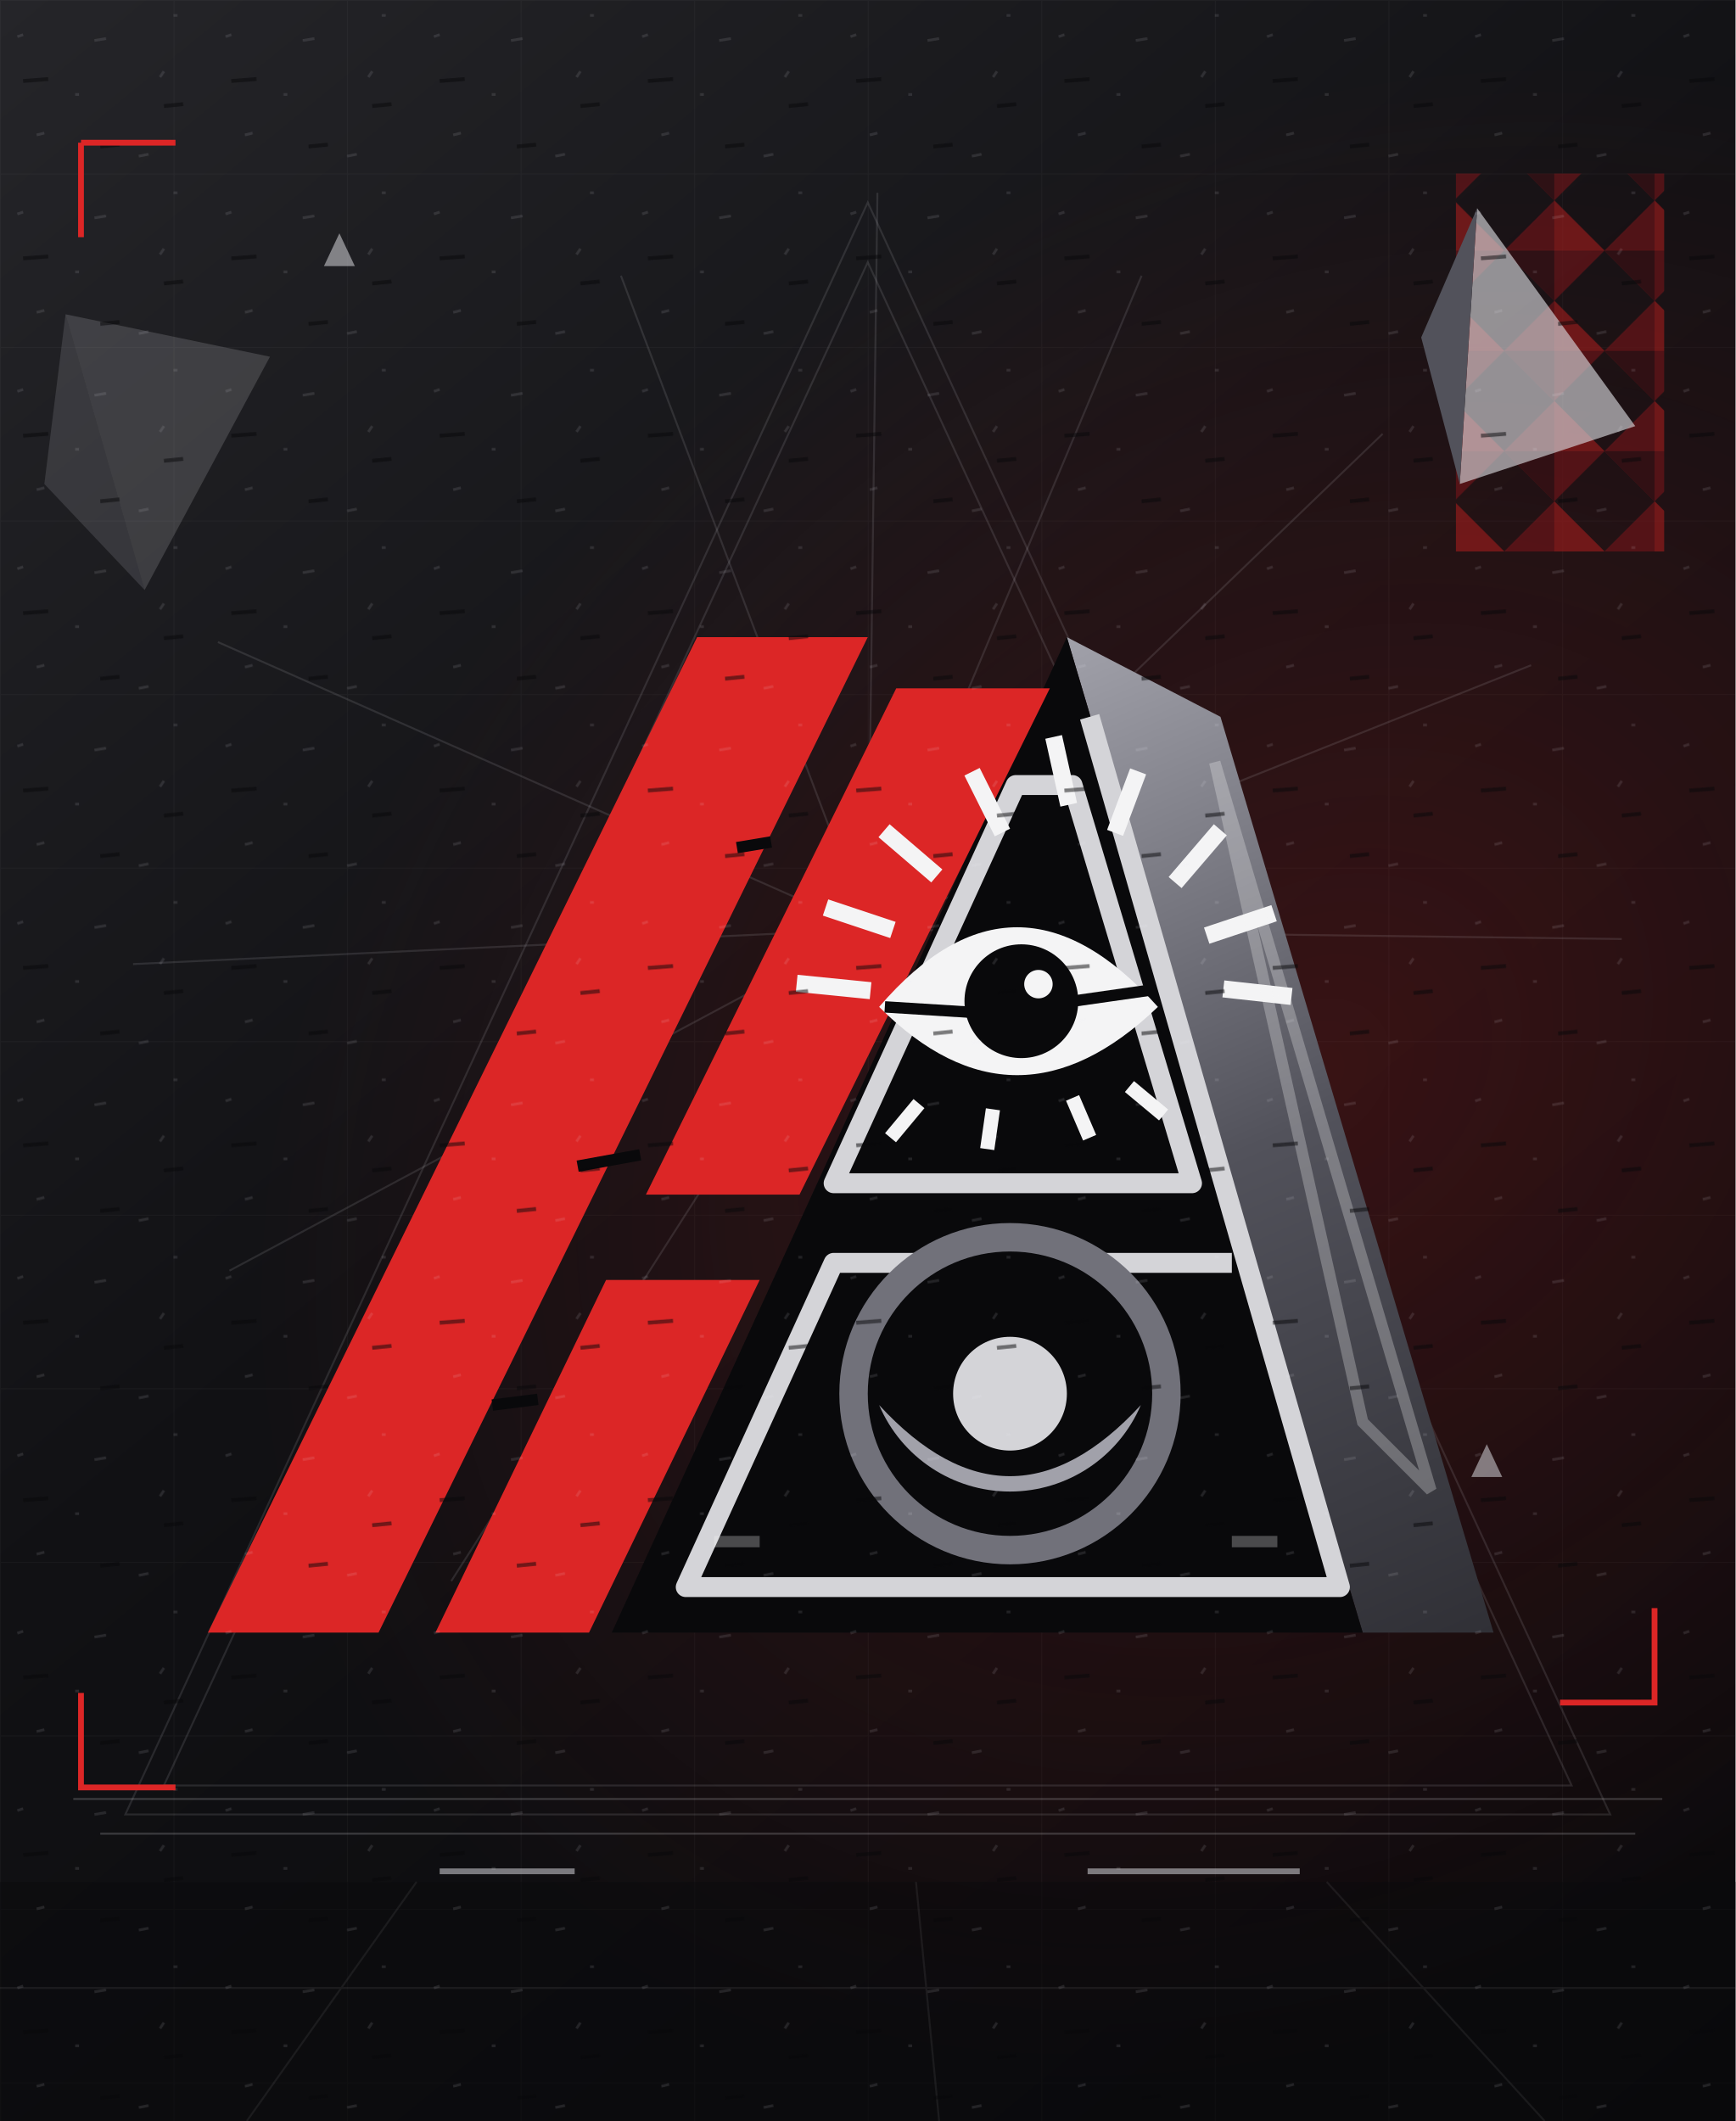
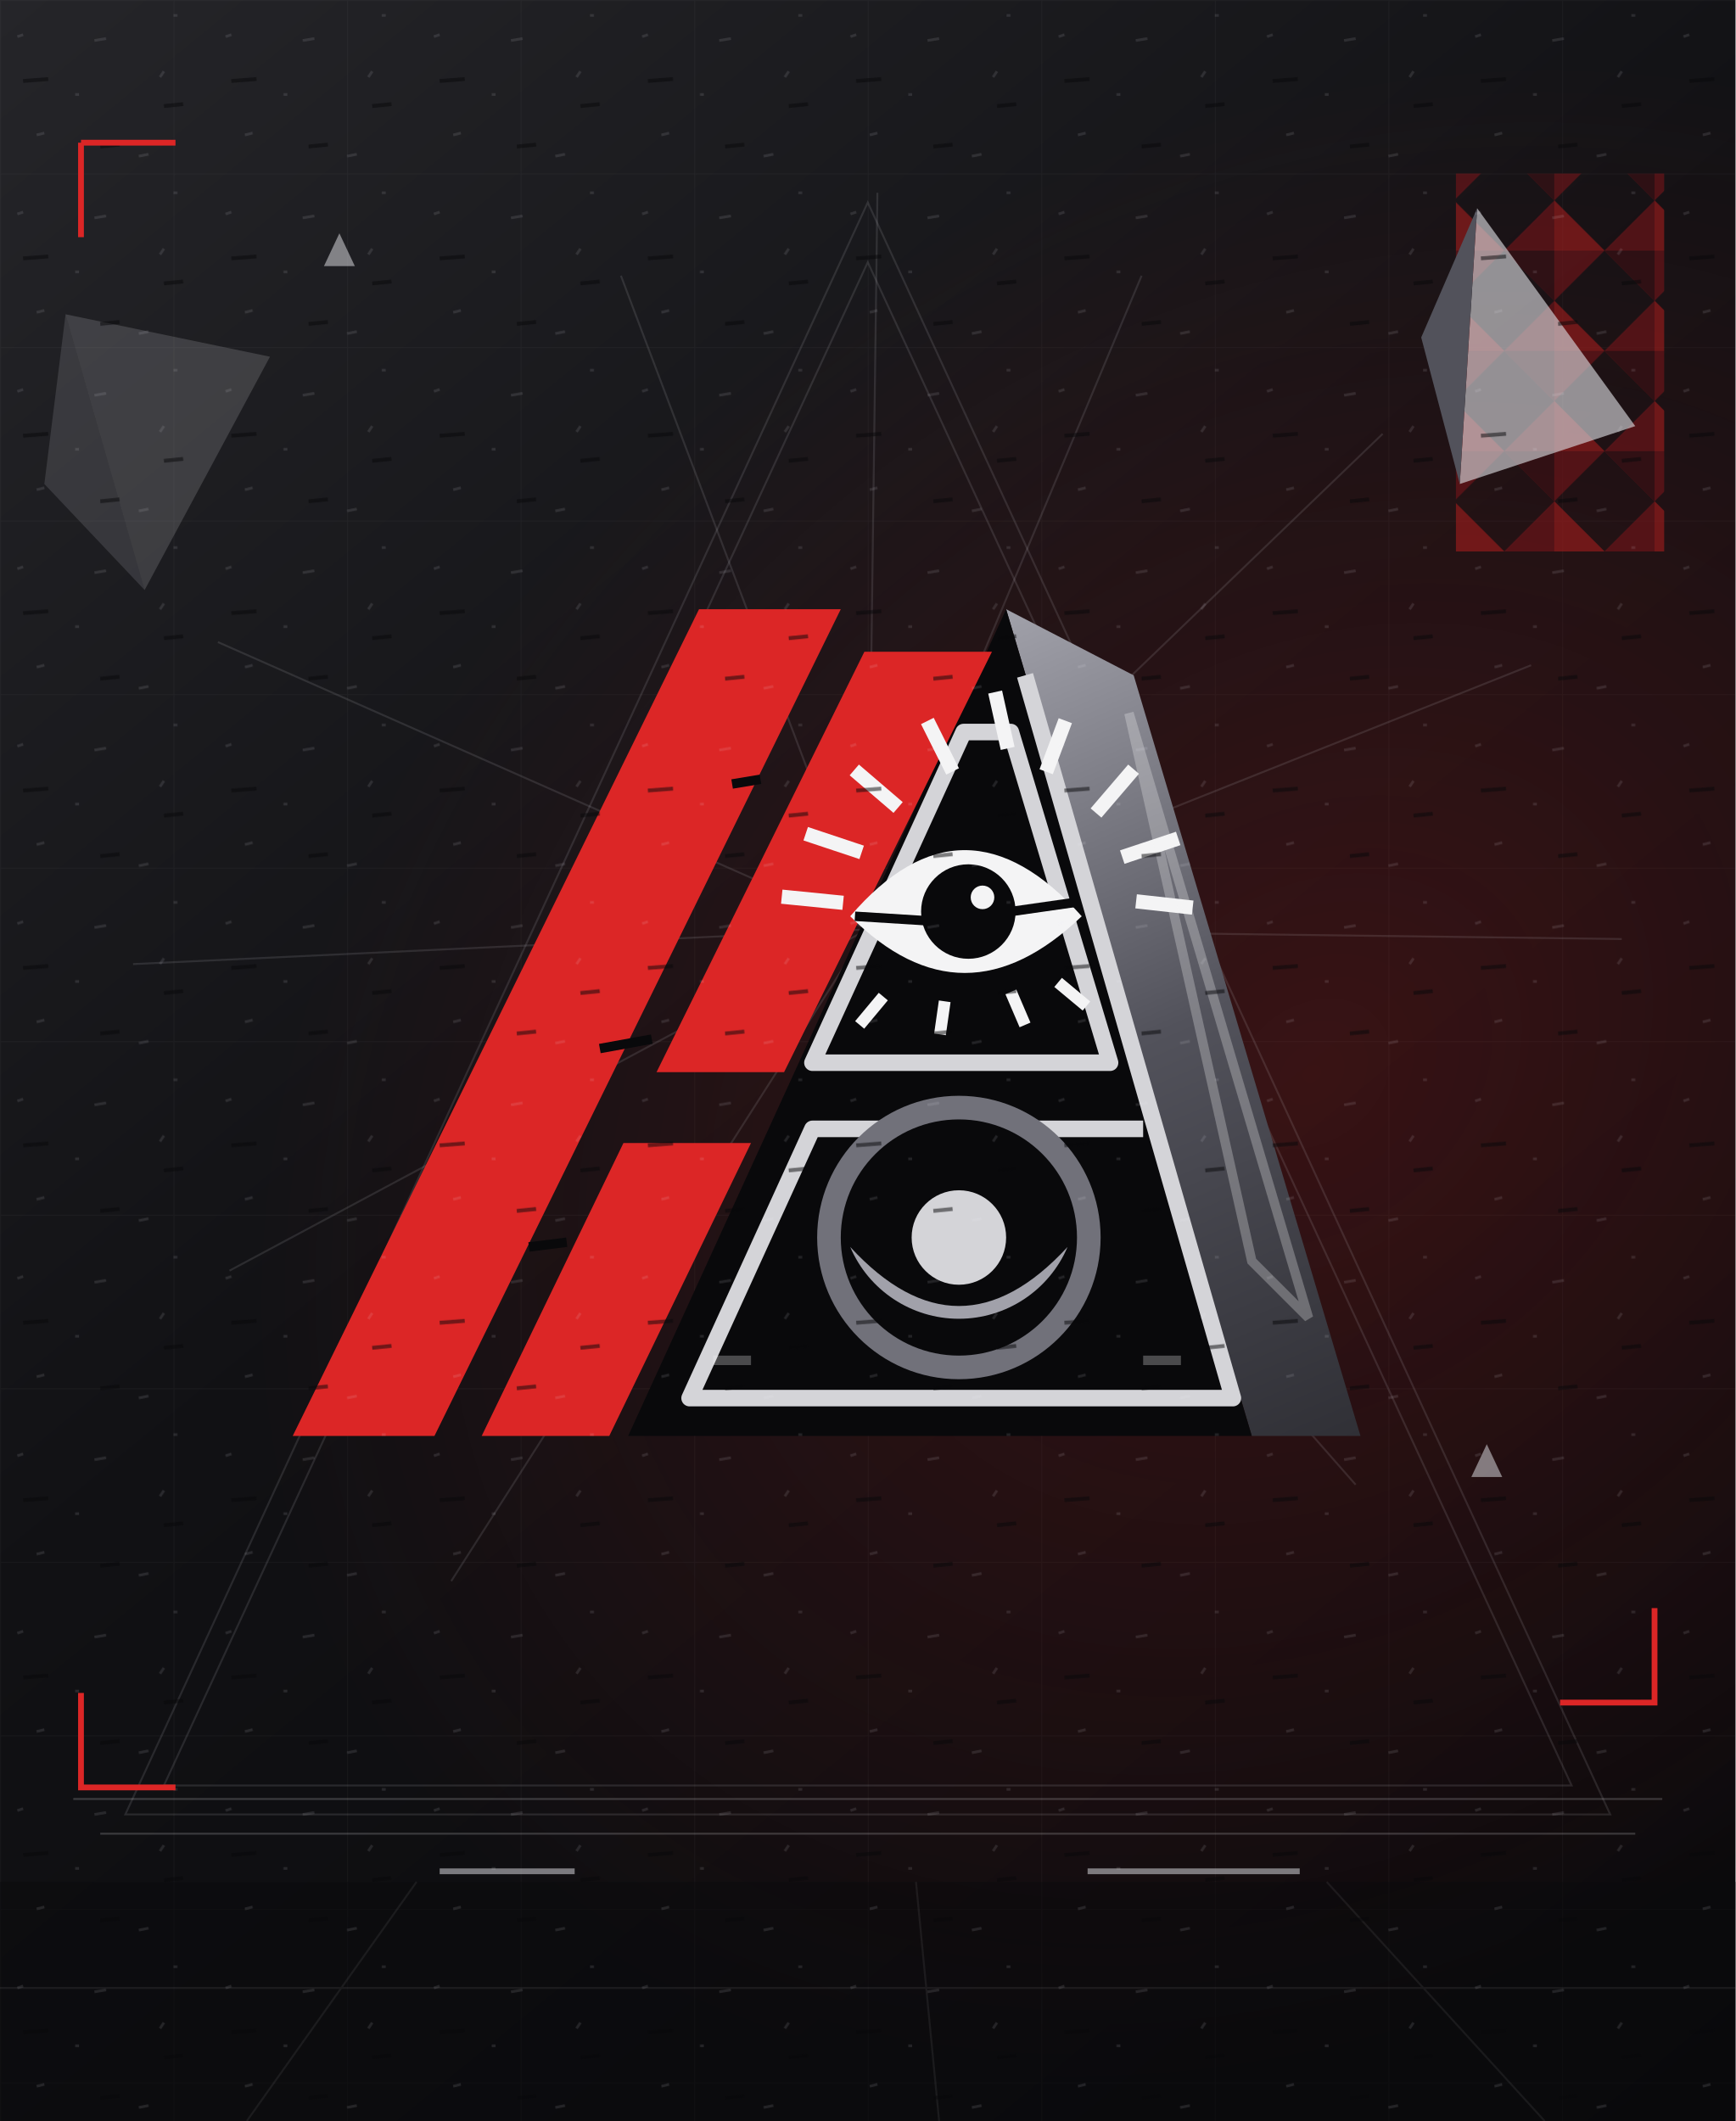
<svg xmlns="http://www.w3.org/2000/svg" width="900" height="1100" viewBox="0 0 900 1100" fill="none">
  <defs>
    <linearGradient id="wall" x1="0" y1="0" x2="900" y2="1100" gradientUnits="userSpaceOnUse">
      <stop stop-color="#252529" />
      <stop offset=".45" stop-color="#111114" />
      <stop offset="1" stop-color="#09090b" />
    </linearGradient>
    <radialGradient id="red-haze" cx="0" cy="0" r="1" gradientTransform="translate(680 555) rotate(140) scale(600 470)" gradientUnits="userSpaceOnUse">
      <stop stop-color="#991b1b" stop-opacity=".3" />
      <stop offset="1" stop-color="#991b1b" stop-opacity="0" />
    </radialGradient>
    <linearGradient id="steel" x1="155" y1="31" x2="230" y2="206" gradientUnits="userSpaceOnUse">
      <stop stop-color="#a1a1aa" />
      <stop offset=".5" stop-color="#52525b" />
      <stop offset="1" stop-color="#303036" />
    </linearGradient>
    <pattern id="wall-grid" width="90" height="90" patternUnits="userSpaceOnUse">
      <path d="M90 0H0v90" stroke="#f4f4f5" stroke-opacity=".035" />
    </pattern>
    <pattern id="stencil-grain" width="108" height="92" patternUnits="userSpaceOnUse">
      <path d="m9 19 3-1m37 3 6-1m28 20 2-3M19 70l4-1m49 12 5-1M90 8h2M39 49h2" stroke="#f4f4f5" stroke-opacity=".11" stroke-width="1.4" />
      <path d="m12 42 13-1m27 35 10-1m23-20 10-1" stroke="#09090b" stroke-opacity=".5" stroke-width="2" />
    </pattern>
    <pattern id="relief" width="52" height="52" patternUnits="userSpaceOnUse">
      <path d="m26 0 26 26-26 26L0 26Z" fill="#6e1419" />
      <path d="m26 0 26 26H26Z" fill="#991b1b" />
      <path d="M0 26h26v26Z" fill="#3b1014" />
    </pattern>
  </defs>
  <path fill="url(#wall)" d="M0 0h900v1100H0Z" />
  <path fill="url(#wall-grid)" d="M0 0h900v1100H0Z" />
  <path fill="url(#red-haze)" d="M0 0h900v1100H0Z" />
  <g stroke="#d4d4d8" stroke-opacity=".13">
    <path d="M450 105 835 941H65Zm0 31 365 790H85Z" />
    <path d="m450 482-128-339m128 339 5-382m-5 382 142-339m-142 339 267-257m-267 257 344-137m-344 137 391 5m-391-5L113 333m337 149L69 500m381-18L119 659m331-177L234 820m216-338 253 288" />
  </g>
  <path d="m34 163 106 22-65 121Z" fill="#d4d4d8" opacity=".18" />
  <path d="m34 163 41 143-52-55Z" fill="#a1a1aa" opacity=".2" />
  <path d="M755 90h108v196H755Z" fill="url(#relief)" opacity=".65" />
  <path d="m766 108 82 113-91 30Z" fill="#d4d4d8" opacity=".65" />
  <path d="m766 108-9 143-20-76Z" fill="#52525b" />
  <path d="M38 933h824M52 951h796" stroke="#d4d4d8" stroke-opacity=".22" />
  <path d="M0 976h900v124H0Z" fill="#09090b" opacity=".5" />
  <path d="m216 976-88 124m347-124 12 124m201-124 113 124M0 1031h900" stroke="#d4d4d8" stroke-opacity=".08" />
-   <g transform="translate(96 239) scale(2.95)">
+   <g transform="translate(142 240) scale(2.45)">
    <path d="m155 31 27 14 48 161h-23Z" fill="url(#steel)" />
    <path d="m155 31 52 175H75Z" fill="#09090b" />
    <path d="m159 45 44 153H88l26-57h70m-70-14 32-70h10l21 70Z" stroke="#d4d4d8" stroke-width="3.5" stroke-linejoin="round" />
    <path d="M4 206 90 31h30L34 206ZM81 129l44-89h27l-44 89Zm-7 15h27l-30 62H44Z" fill="#dc2626" />
    <path d="m153 50 2 9m-16-3 4 8m-19 2 7 6m-17 7 9 3m-14 10 10 1m48-37-3 8m17 2-6 7m15 7-9 3m12 11-9-1" stroke="#f4f4f5" stroke-width="3" stroke-linecap="square" />
    <path d="M122 96q24-28 49 0-25 24-49 0Z" fill="#f4f4f5" />
    <path d="m123 96 16 1m17-2 14-2" stroke="#09090b" stroke-width="2" />
    <circle cx="147" cy="95" r="10" fill="#09090b" />
    <circle cx="150" cy="92" r="2.5" fill="#f4f4f5" />
    <path d="m129 113-5 6m18-5-1 7m15-9 3 7m7-9 6 5" stroke="#f4f4f5" stroke-width="2.5" />
    <circle cx="145" cy="164" r="30" fill="#71717a" />
    <circle cx="145" cy="164" r="25" fill="#09090b" />
    <path d="M122 166q23 25 46 0a25 25 0 0 1-46 0Z" fill="#a1a1aa" />
    <circle cx="145" cy="164" r="10" fill="#d4d4d8" />
    <path d="m181 53 38 128-12-12ZM93 190h8m83 0h8" stroke="#f4f4f5" stroke-opacity=".28" stroke-width="2" />
    <path d="m69 124 11-2m17-54 6-1m-49 99 8-1" stroke="#09090b" stroke-width="2" />
  </g>
  <path d="M0 0h900v1100H0Z" fill="url(#stencil-grain)" />
  <g stroke="#dc2626" stroke-width="3">
    <path d="M42 74h49m-49 0v49m767 760h49v-49M42 878v49h49" />
  </g>
  <g fill="#d4d4d8" opacity=".55">
    <path d="m176 121 8 17h-16Zm595 628 8 17h-16Z" />
    <path d="M228 969h70v3h-70Zm336 0h110v3H564Z" />
  </g>
</svg>
